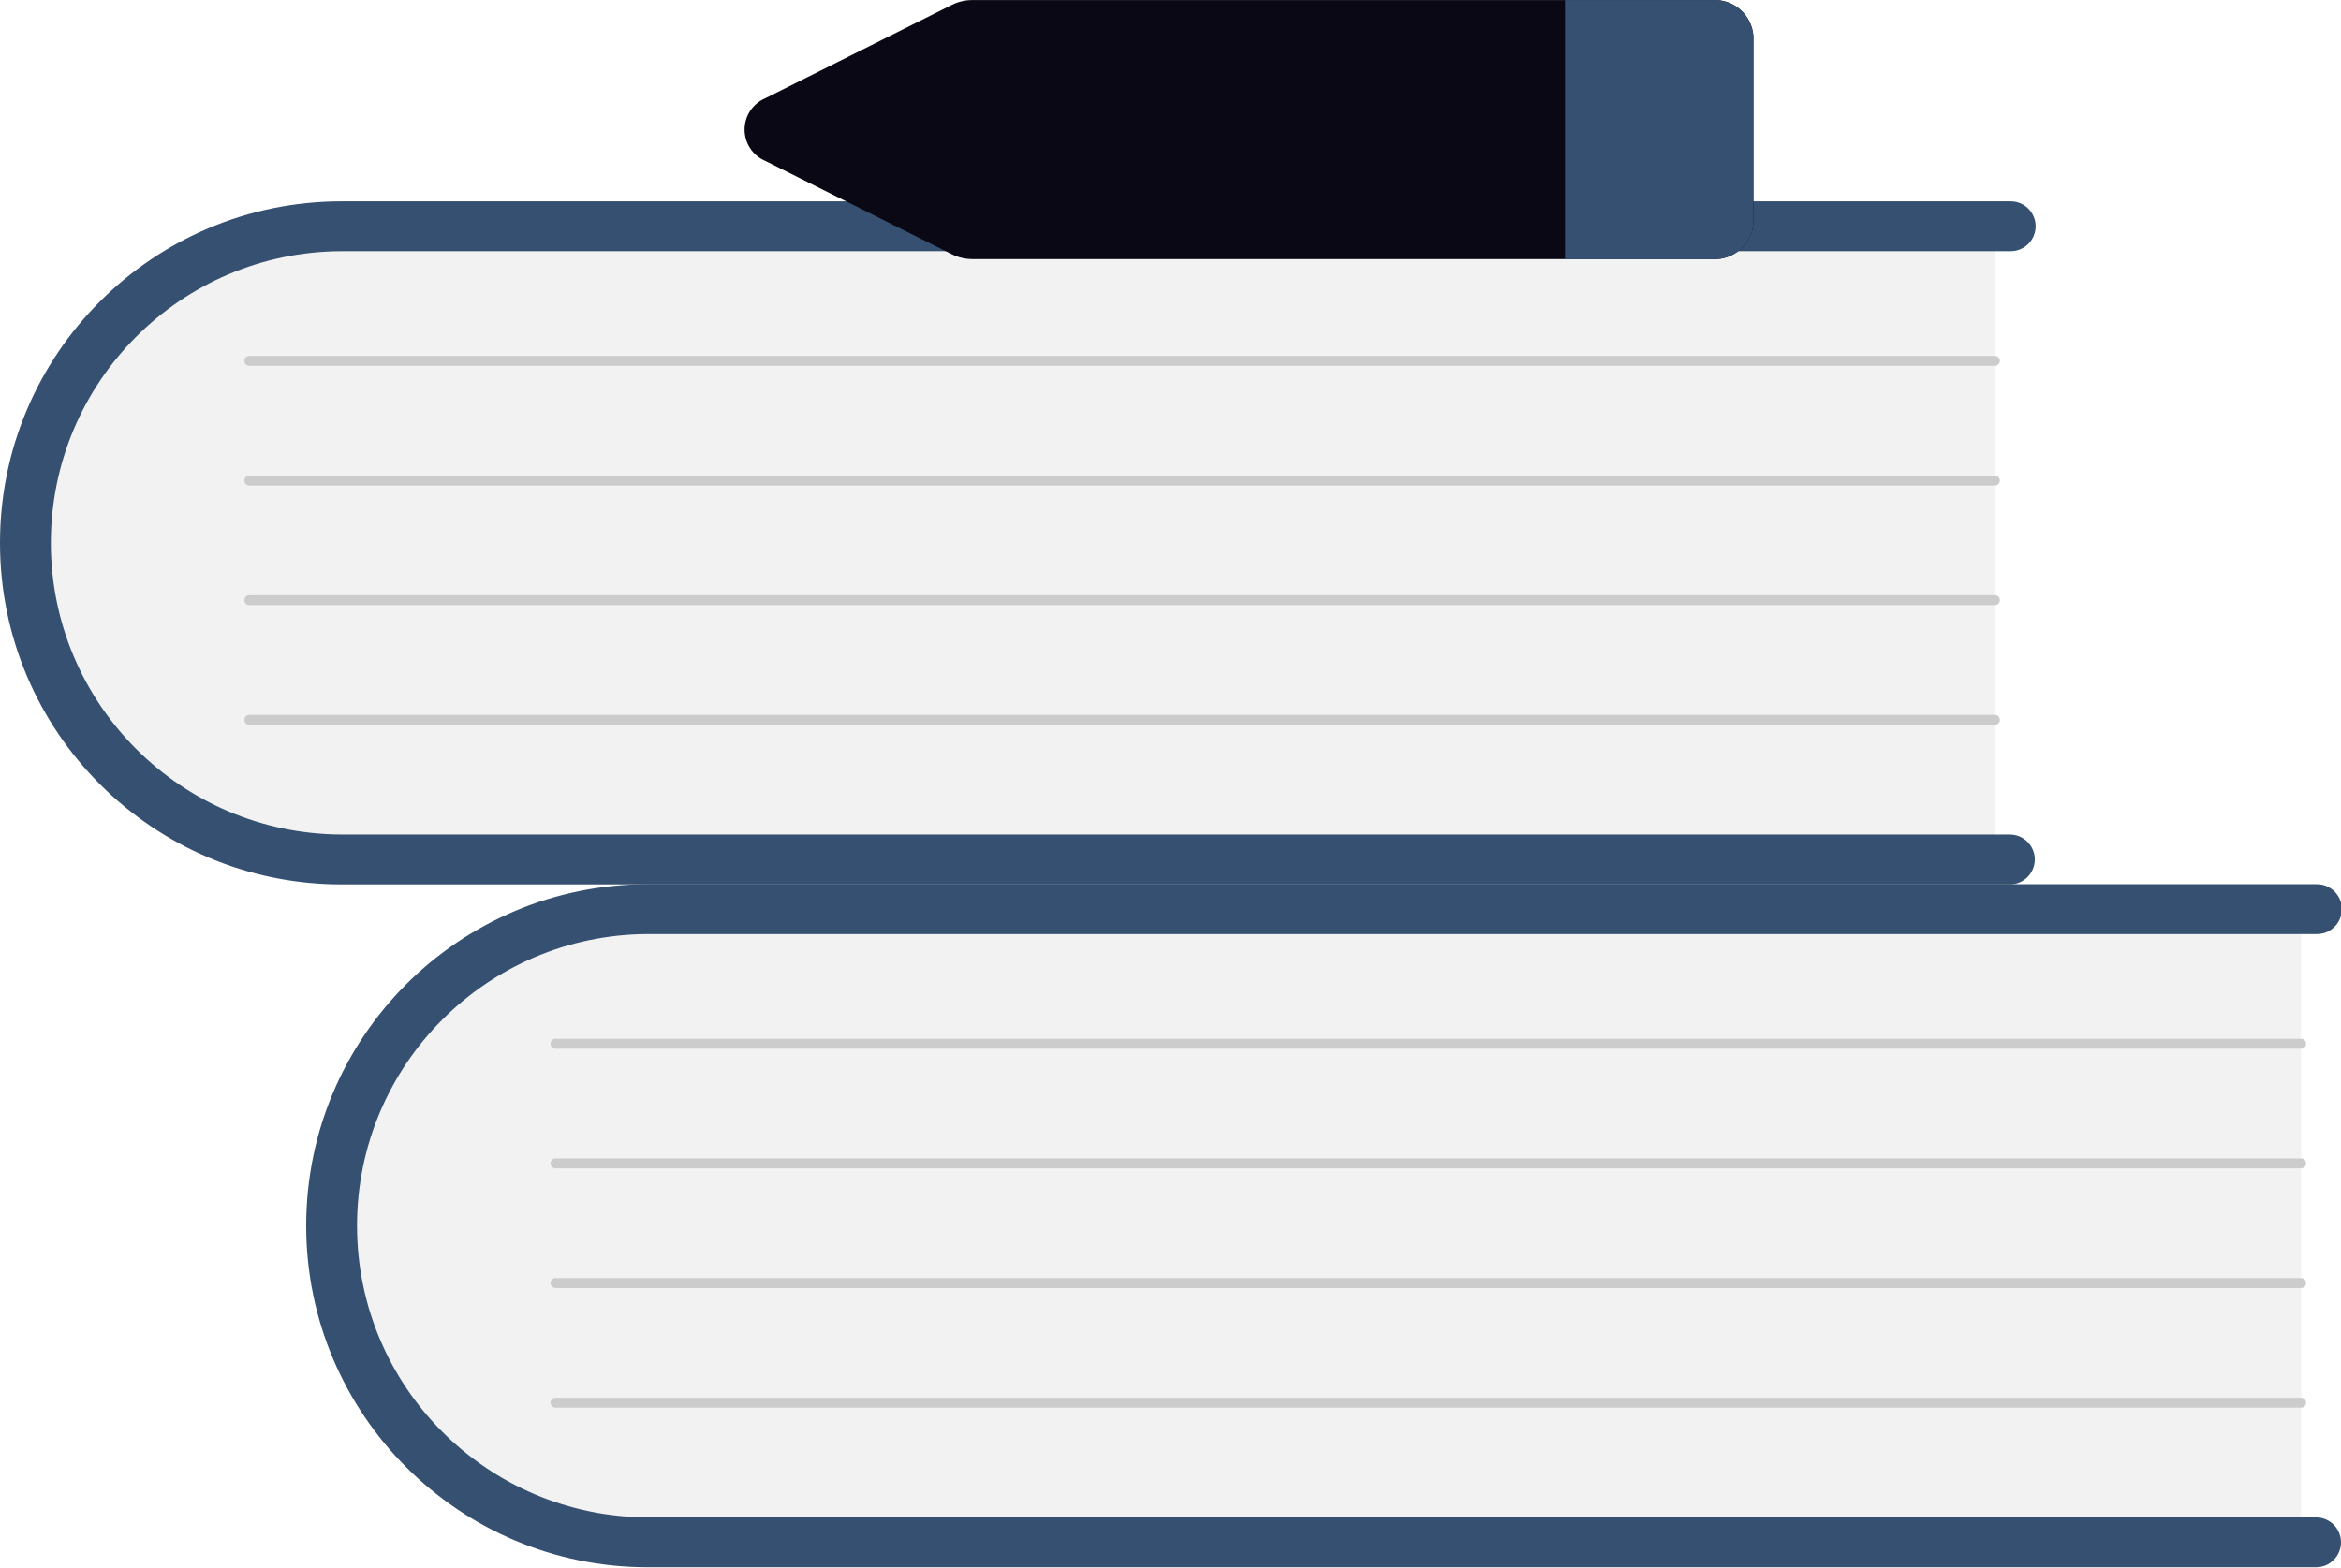
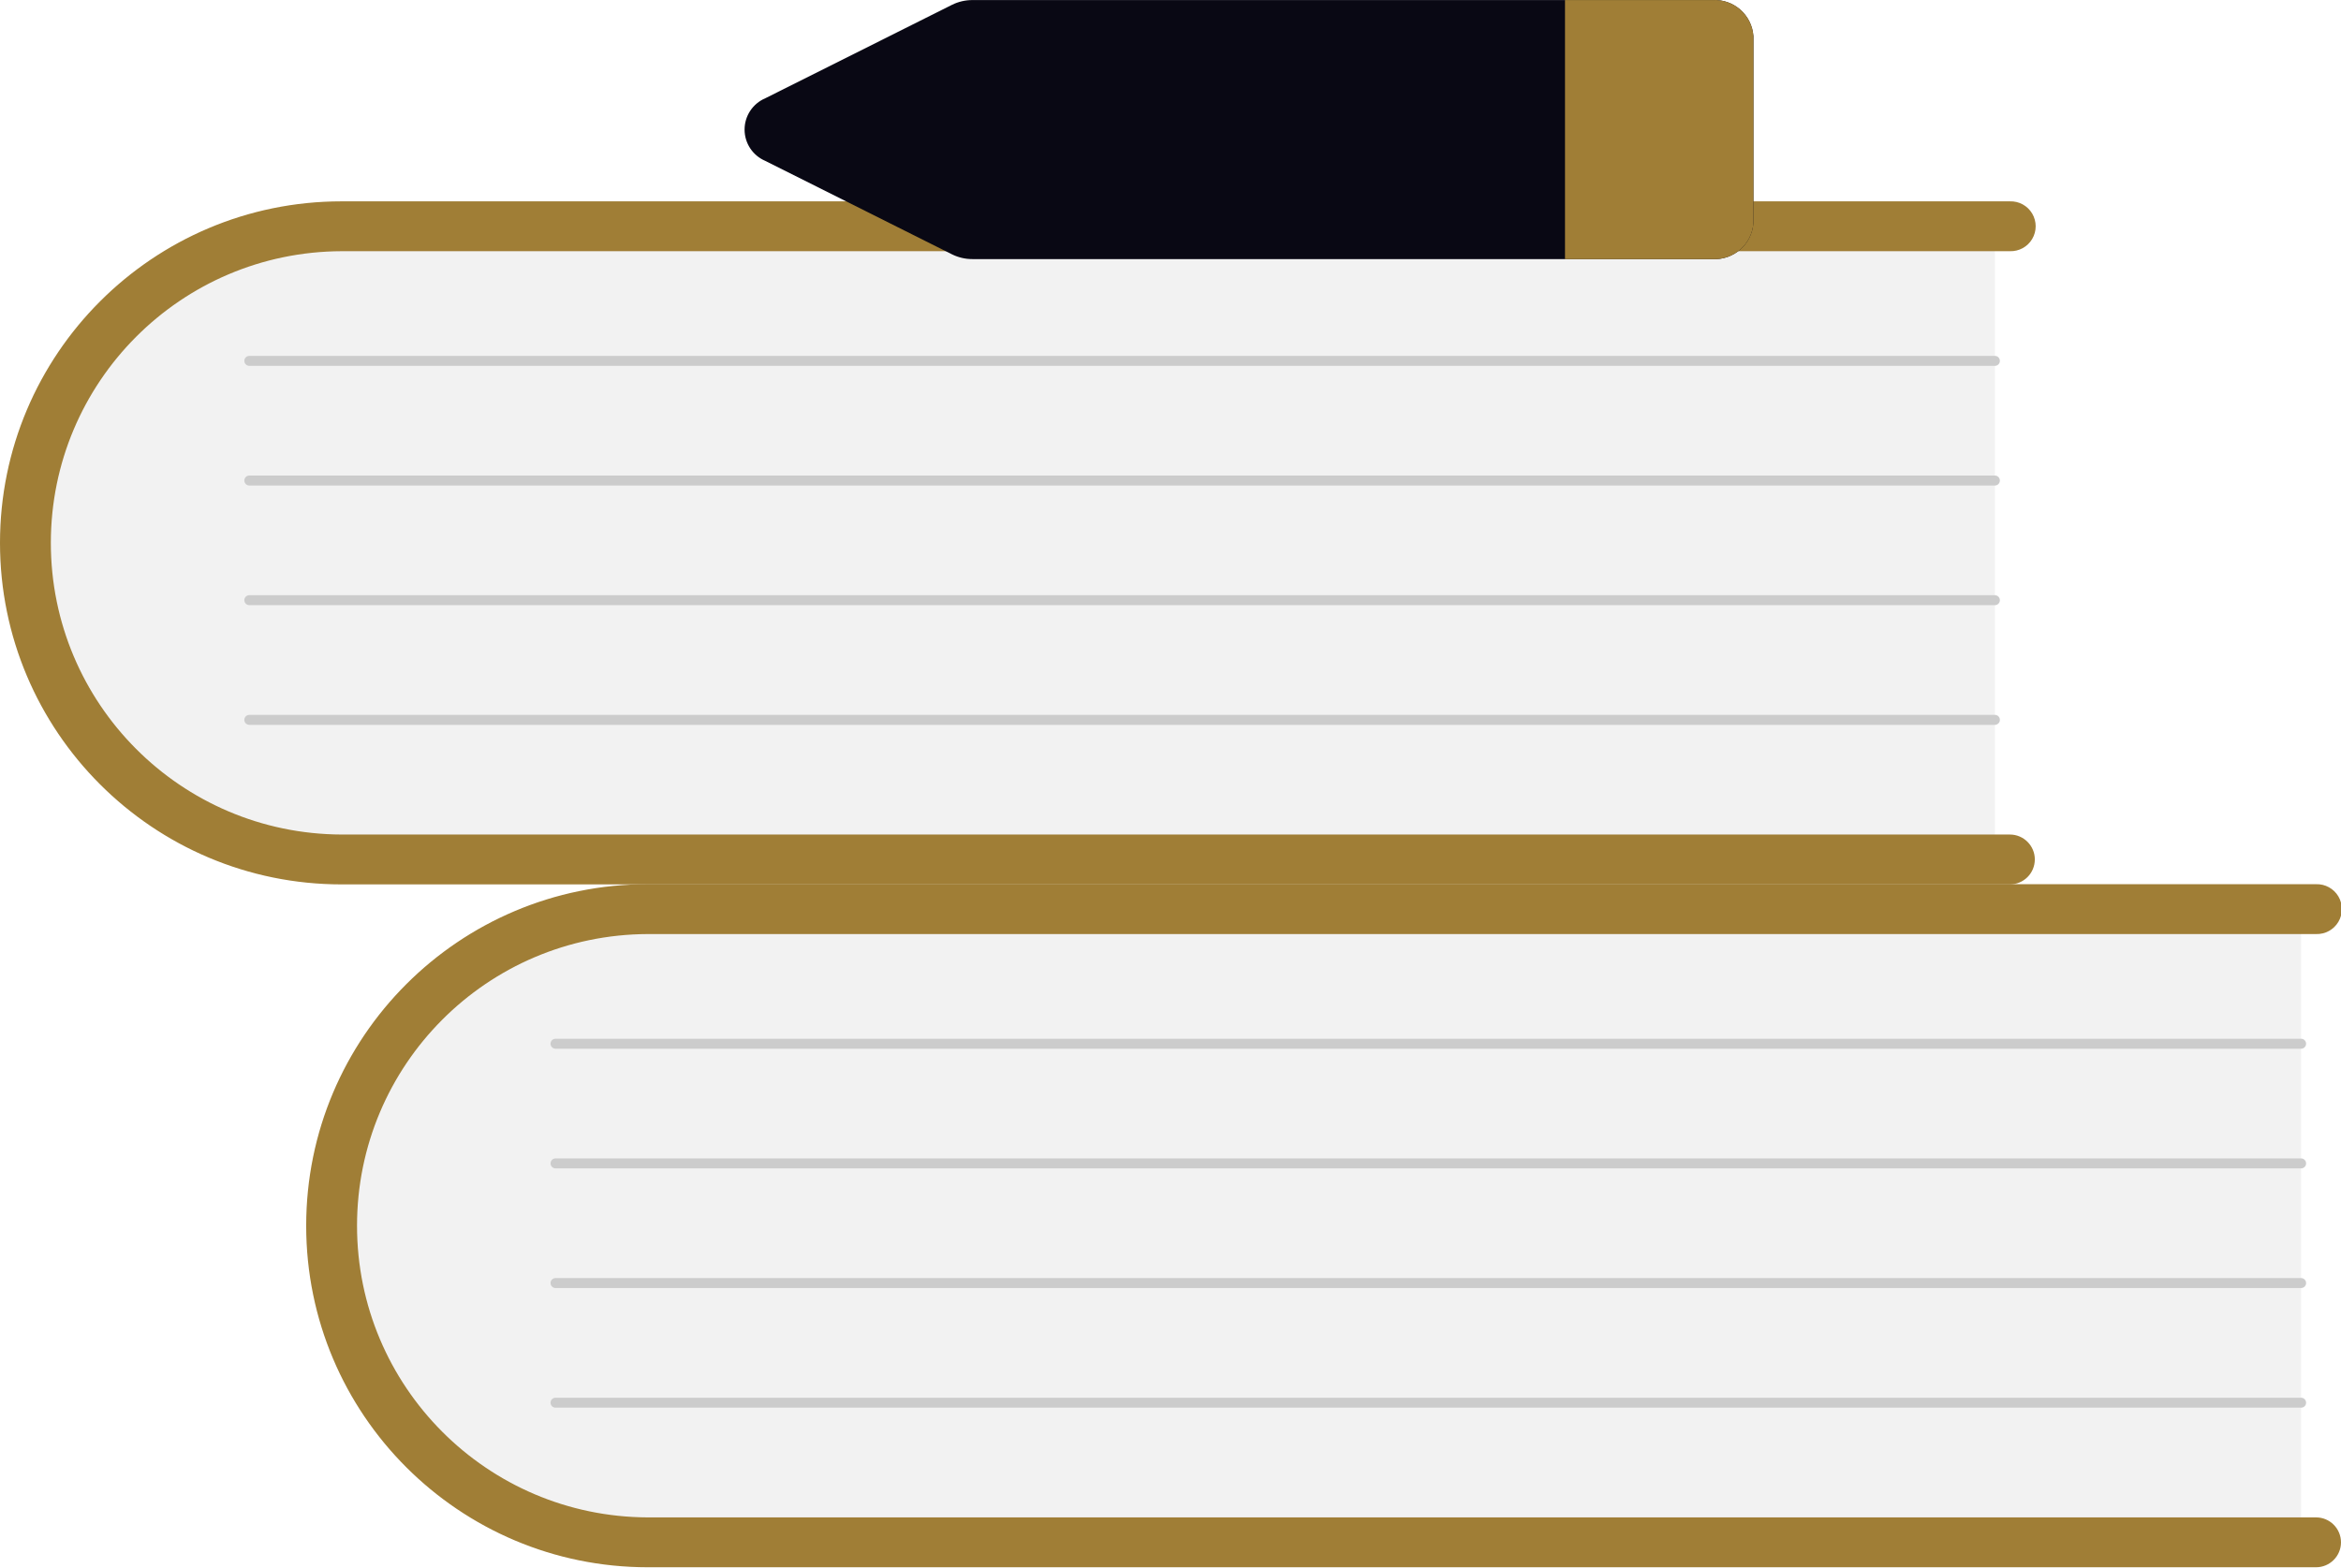
<svg xmlns="http://www.w3.org/2000/svg" width="731.836" height="490.096" viewBox="0 0 731.836 490.096" role="img" artist="Katerina Limpitsouni" source="https://undraw.co/">
  <g transform="translate(-781.668 -1539.464)">
    <path d="M1013.7,371.9V574.584H505.9A101.4,101.4,0,0,1,498.853,371.9q3.524-.123,7.051,0Z" transform="translate(487.327 1448.739)" fill="#f2f2f2" />
-     <path d="M1034.991,576.753a7.8,7.8,0,0,1-7.8,7.8H505.675a106.8,106.8,0,0,1,0-213.6H1027.2a7.8,7.8,0,1,1,0,15.591H505.675a91.208,91.208,0,0,0,0,182.415H1027.2A7.8,7.8,0,0,1,1034.991,576.753Z" transform="translate(478.512 1445.01)" fill="#355070" />
+     <path d="M1034.991,576.753a7.8,7.8,0,0,1-7.8,7.8H505.675a106.8,106.8,0,0,1,0-213.6H1027.2a7.8,7.8,0,1,1,0,15.591H505.675a91.208,91.208,0,0,0,0,182.415H1027.2A7.8,7.8,0,0,1,1034.991,576.753Z" transform="translate(478.512 1445.01)" fill="#A07E36" />
    <path d="M960.817,383.359H415.13a1.559,1.559,0,0,1-.029-3.118H960.817a1.559,1.559,0,0,1,0,3.118Z" transform="translate(540.218 1484.053)" fill="#ccc" />
    <path d="M960.817,390.551H415.13a1.559,1.559,0,1,1-.029-3.118H960.817a1.559,1.559,0,1,1,0,3.118Z" transform="translate(540.218 1514.28)" fill="#ccc" />
    <path d="M960.817,397.742H415.13a1.559,1.559,0,0,1-.029-3.118H960.817a1.559,1.559,0,0,1,0,3.118Z" transform="translate(540.218 1544.506)" fill="#ccc" />
    <path d="M960.817,404.934H415.13a1.559,1.559,0,1,1-.029-3.118H960.817a1.559,1.559,0,0,1,0,3.118Z" transform="translate(540.218 1574.733)" fill="#ccc" />
    <path d="M995.3,330.859V533.542h-507.8a101.4,101.4,0,0,1-7.051-202.684q3.524-.123,7.051,0Z" transform="translate(410.005 1276.242)" fill="#f2f2f2" />
-     <path d="M1016.594,535.712a7.8,7.8,0,0,1-7.8,7.8H487.278a106.8,106.8,0,1,1,0-213.6H1008.8a7.8,7.8,0,1,1,0,15.591H487.278a91.208,91.208,0,0,0,0,182.415H1008.8a7.8,7.8,0,0,1,7.8,7.8Z" transform="translate(401.189 1272.513)" fill="#355070" />
+     <path d="M1016.594,535.712a7.8,7.8,0,0,1-7.8,7.8H487.278a106.8,106.8,0,1,1,0-213.6H1008.8a7.8,7.8,0,1,1,0,15.591H487.278a91.208,91.208,0,0,0,0,182.415H1008.8a7.8,7.8,0,0,1,7.8,7.8Z" transform="translate(401.189 1272.513)" fill="#A07E36" />
    <path d="M942.42,342.318H396.733a1.559,1.559,0,1,1-.029-3.118H942.42a1.559,1.559,0,1,1,0,3.118Z" transform="translate(462.887 1311.555)" fill="#ccc" />
    <path d="M942.42,349.509H396.733a1.559,1.559,0,1,1-.029-3.118H942.42a1.559,1.559,0,1,1,0,3.118Z" transform="translate(462.887 1341.782)" fill="#ccc" />
    <path d="M942.42,356.7H396.733a1.559,1.559,0,1,1-.029-3.118H942.42a1.559,1.559,0,1,1,0,3.118Z" transform="translate(462.887 1372.009)" fill="#ccc" />
    <path d="M942.42,363.893H396.733a1.559,1.559,0,1,1-.029-3.118H942.42a1.559,1.559,0,1,1,0,3.118Z" transform="translate(462.887 1402.235)" fill="#ccc" />
    <path d="M727.778,317.831H496.42a14.293,14.293,0,0,0-6.331,1.473l-58.394,29.233a10.641,10.641,0,0,0,0,19.587l58.393,29.233a14.3,14.3,0,0,0,6.332,1.473H727.778a12.143,12.143,0,0,0,12.814-11.266V329.1A12.143,12.143,0,0,0,727.778,317.831Z" transform="translate(589.22 1221.654)" fill="#090814" />
-     <path d="M533.416,329.1v58.465A12.143,12.143,0,0,1,520.6,398.828H474.509v-81H520.6A12.143,12.143,0,0,1,533.416,329.1Z" transform="translate(796.404 1221.656)" fill="#355070" />
+     <path d="M533.416,329.1v58.465A12.143,12.143,0,0,1,520.6,398.828H474.509v-81H520.6A12.143,12.143,0,0,1,533.416,329.1Z" transform="translate(796.404 1221.656)" fill="#A07E36" />
  </g>
</svg>
